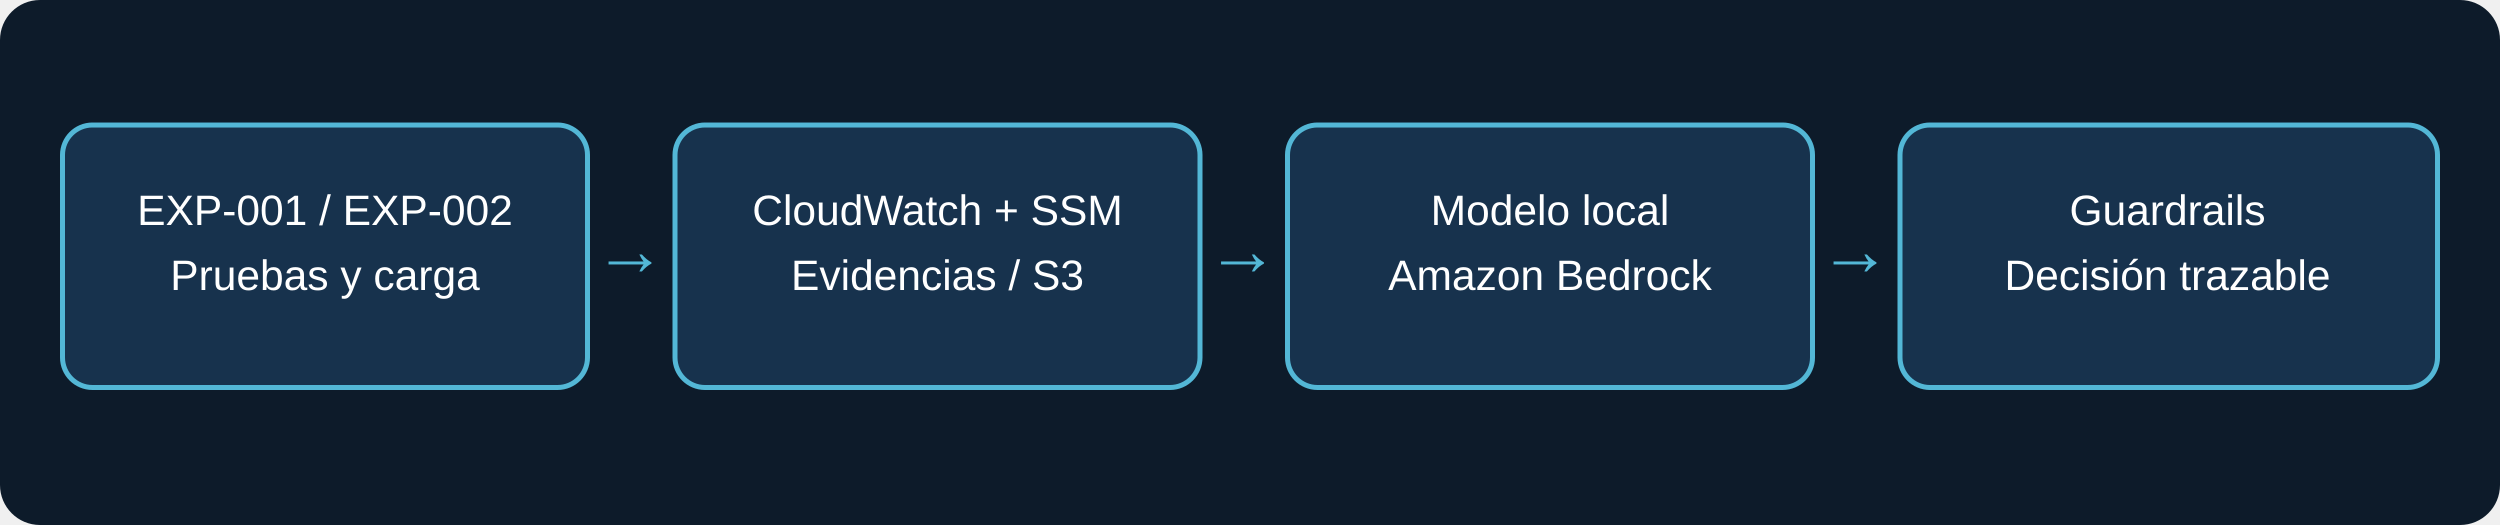
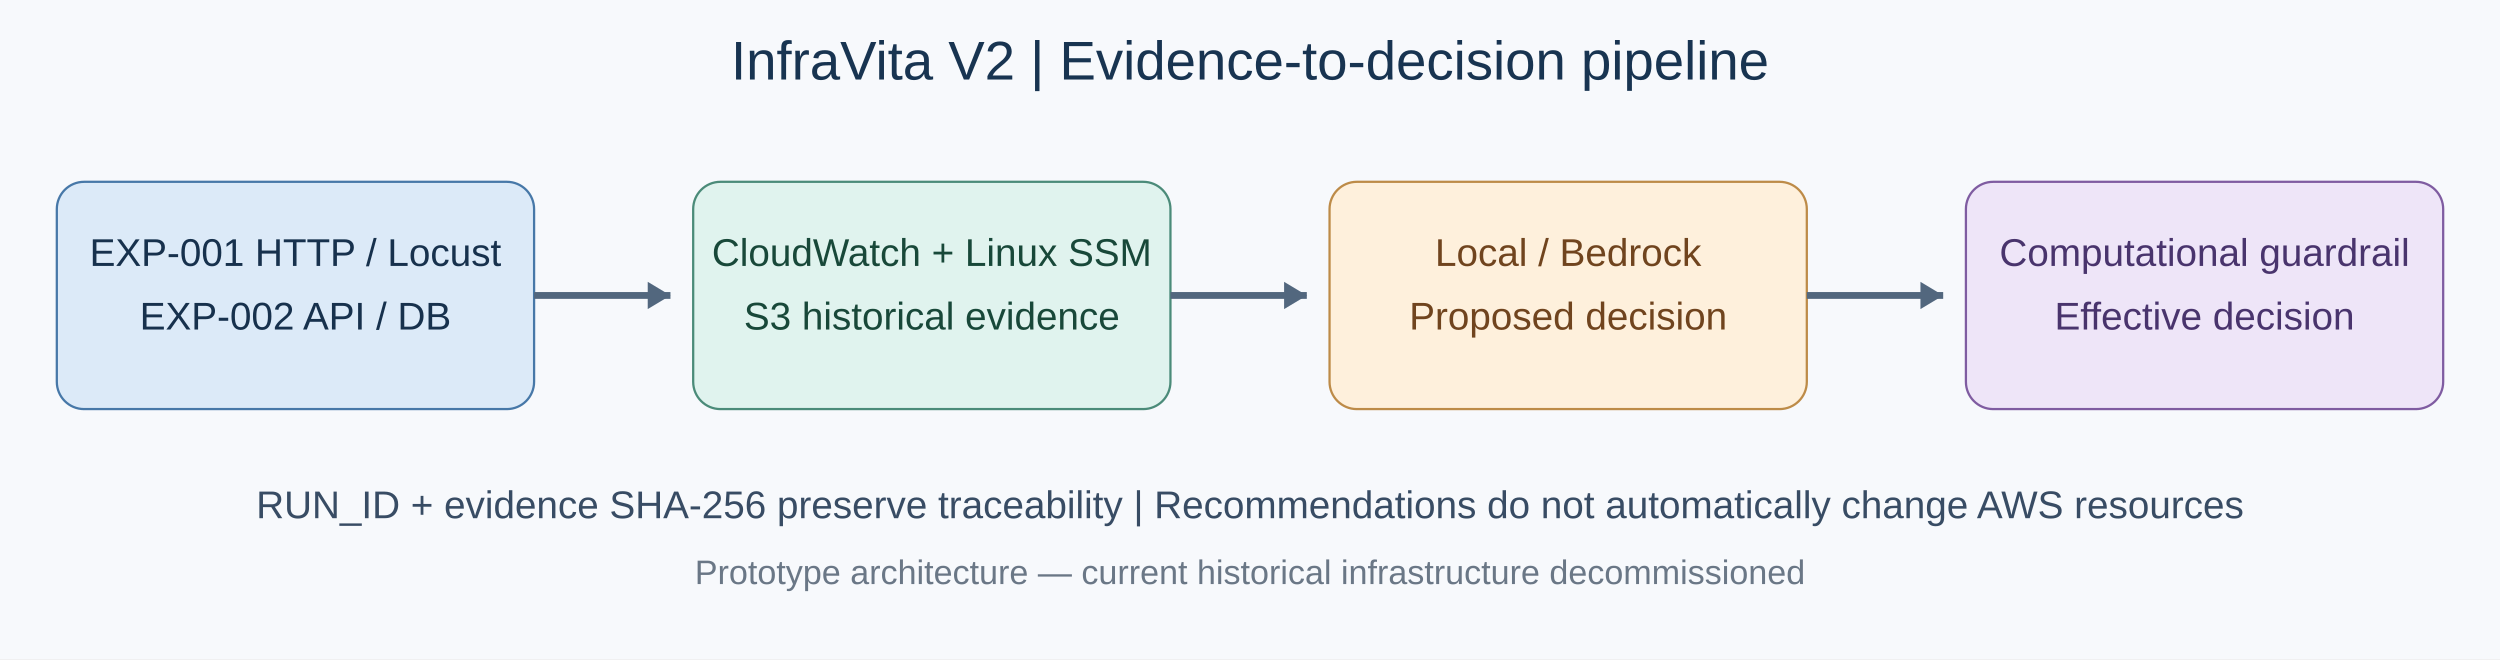
- <svg xmlns="http://www.w3.org/2000/svg" viewBox="0 0 1000 210">
-   <rect width="1000" height="210" rx="16" fill="#0d1b2a" />
-   <g font-family="Arial,sans-serif" text-anchor="middle">
-     <g fill="#17324d" stroke="#53b7d6" stroke-width="2">
-       <rect x="25" y="50" width="210" height="105" rx="12" />
-       <rect x="270" y="50" width="210" height="105" rx="12" />
-       <rect x="515" y="50" width="210" height="105" rx="12" />
-       <rect x="760" y="50" width="215" height="105" rx="12" />
-     </g>
-     <g fill="#fff" font-size="17">
-       <text x="130" y="90">EXP-001 / EXP-002</text>
-       <text x="130" y="116">Pruebas y carga</text>
-       <text x="375" y="90">CloudWatch + SSM</text>
-       <text x="375" y="116">Evidencias / S3</text>
-       <text x="620" y="90">Modelo local</text>
-       <text x="620" y="116">Amazon Bedrock</text>
-       <text x="867" y="90">Guardrails</text>
-       <text x="867" y="116">Decisión trazable</text>
-     </g>
-     <g fill="#53b7d6" font-size="29">
-       <text x="252" y="110">→</text>
-       <text x="497" y="110">→</text>
-       <text x="742" y="110">→</text>
-     </g>
+ <svg xmlns="http://www.w3.org/2000/svg" width="1100" height="290" viewBox="0 0 1100 290">
+   <rect width="1100" height="290" fill="#f7f9fc" />
+   <text x="550" y="35" text-anchor="middle" font-size="24" font-family="Arial" fill="#183451">InfraVita V2 | Evidence-to-decision pipeline</text>
+   <g font-family="Arial" font-size="17" text-anchor="middle">
+     <rect x="25" y="80" width="210" height="100" rx="12" fill="#dceaf8" stroke="#4778a8" />
+     <text x="130" y="117" fill="#17314d">EXP-001 HTTP / Locust</text>
+     <text x="130" y="145" fill="#17314d">EXP-002 API / DB</text>
+     <rect x="305" y="80" width="210" height="100" rx="12" fill="#e0f3ee" stroke="#4b8b79" />
+     <text x="410" y="117" fill="#184839">CloudWatch + Linux SSM</text>
+     <text x="410" y="145" fill="#184839">S3 historical evidence</text>
+     <rect x="585" y="80" width="210" height="100" rx="12" fill="#fef0dc" stroke="#bd8b48" />
+     <text x="690" y="117" fill="#70441e">Local / Bedrock</text>
+     <text x="690" y="145" fill="#70441e">Proposed decision</text>
+     <rect x="865" y="80" width="210" height="100" rx="12" fill="#eee5f8" stroke="#7f5ca1" />
+     <text x="970" y="117" fill="#49346d">Computational guardrail</text>
+     <text x="970" y="145" fill="#49346d">Effective decision</text>
  </g>
+   <g stroke="#52677e" stroke-width="3" fill="none">
+     <path d="M235 130 H295" />
+     <path d="M515 130 H575" />
+     <path d="M795 130 H855" />
+   </g>
+   <g fill="#52677e">
+     <path d="M295 130 l-10 -6 v12z" />
+     <path d="M575 130 l-10 -6 v12z" />
+     <path d="M855 130 l-10 -6 v12z" />
+   </g>
+   <text x="550" y="228" text-anchor="middle" font-family="Arial" font-size="17" fill="#384c64">RUN_ID + evidence SHA-256 preserve traceability | Recommendations do not automatically change AWS resources</text>
+   <text x="550" y="257" text-anchor="middle" font-family="Arial" font-size="15" fill="#6a7786">Prototype architecture — current historical infrastructure decommissioned</text>
</svg>
